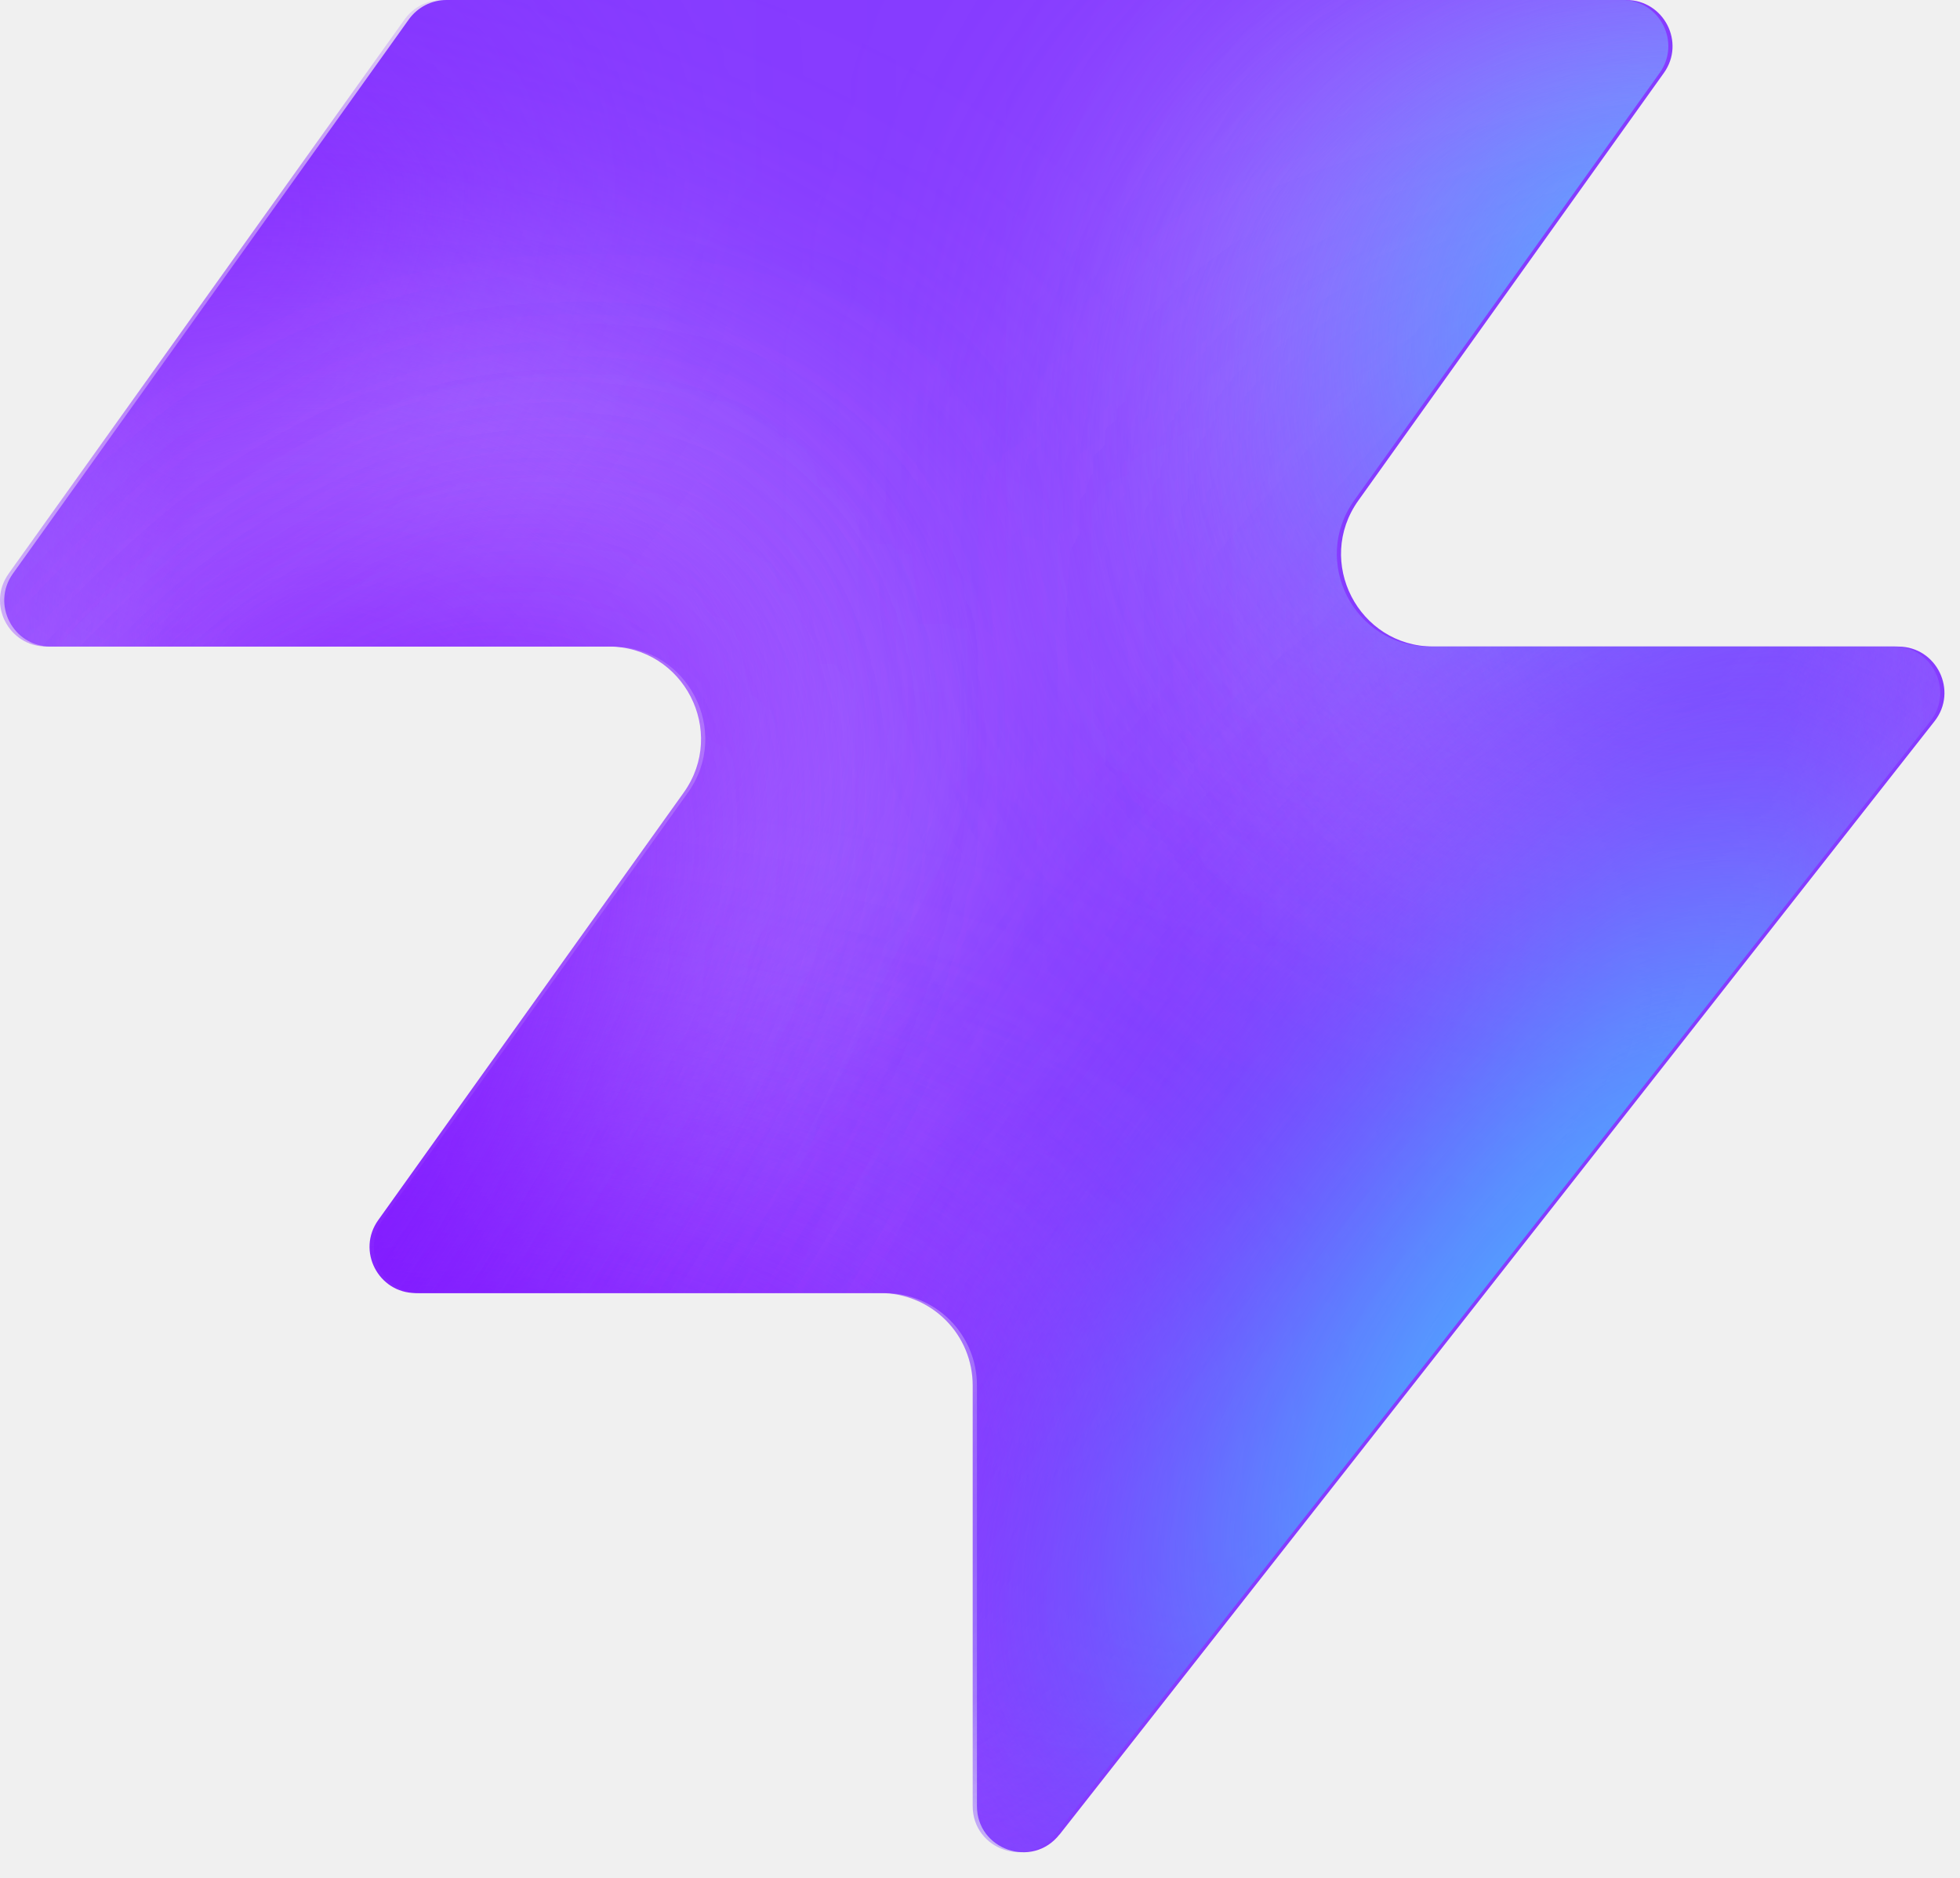
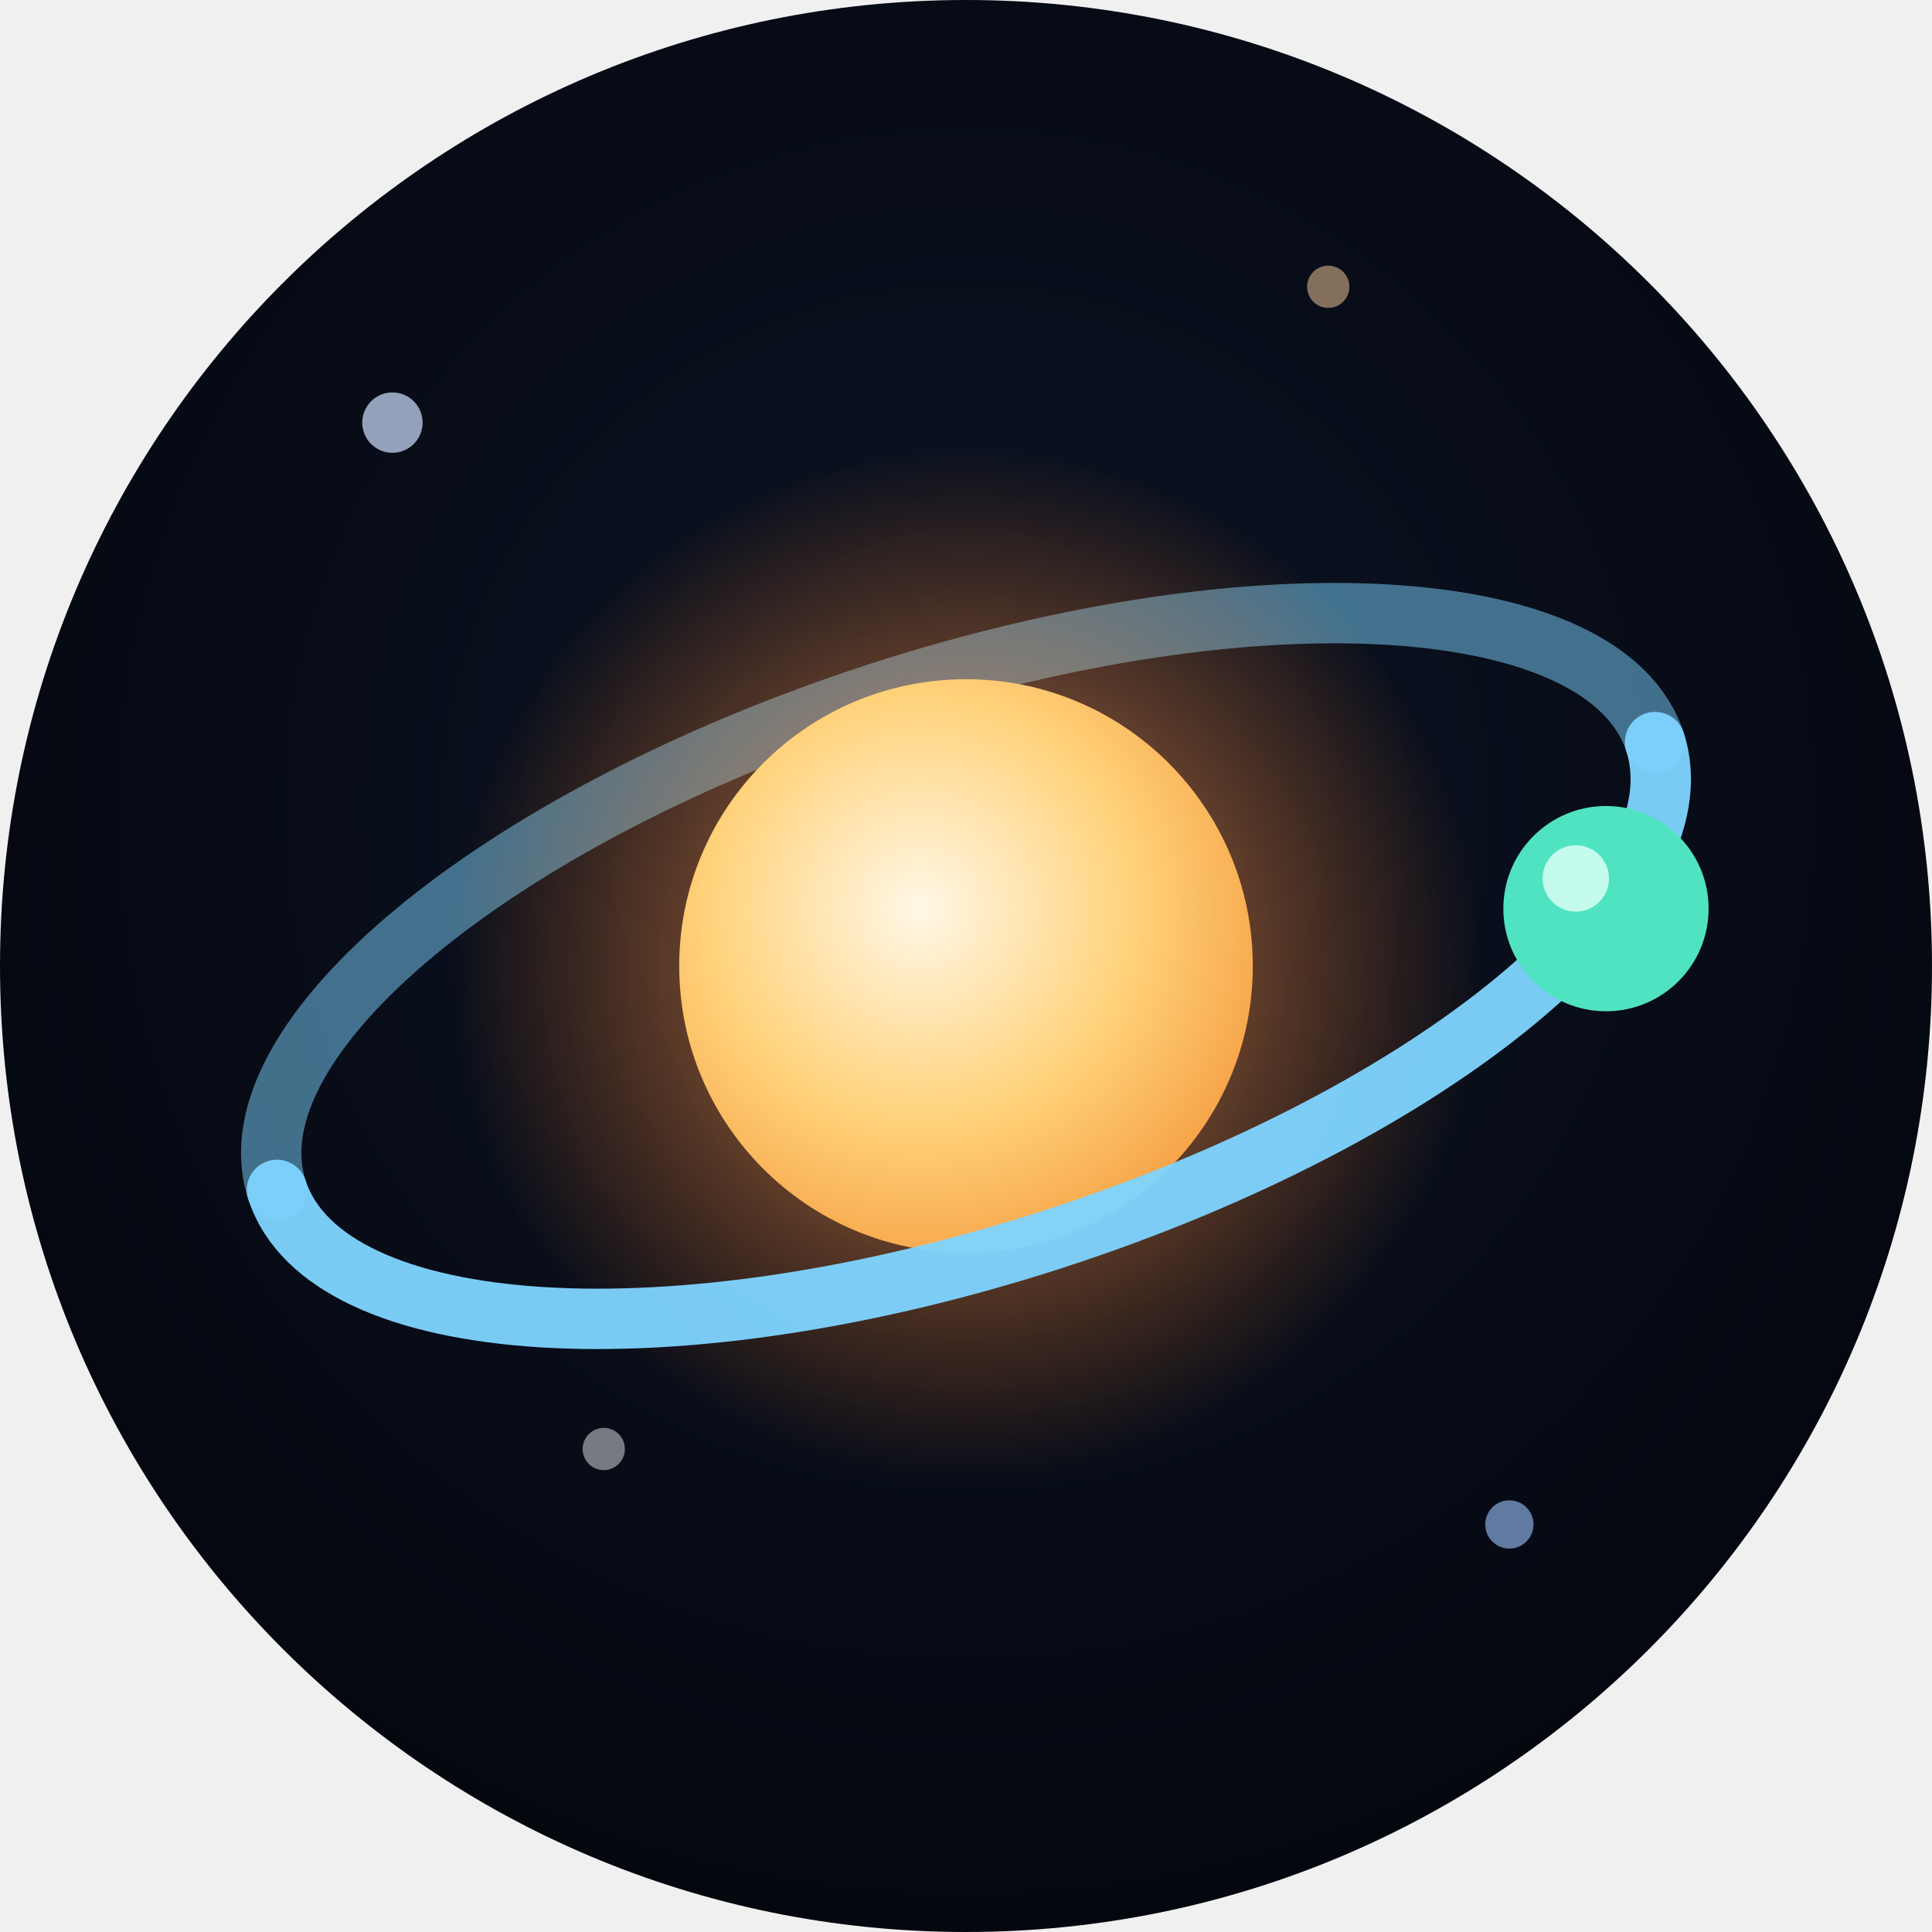
- <svg xmlns="http://www.w3.org/2000/svg" width="48" height="46" fill="none" viewBox="0 0 48 46">
-   <path fill="#863bff" d="M25.946 44.938c-.664.845-2.021.375-2.021-.698V33.937a2.26 2.26 0 0 0-2.262-2.262H10.287c-.92 0-1.456-1.04-.92-1.788l7.48-10.471c1.07-1.497 0-3.578-1.842-3.578H1.237c-.92 0-1.456-1.04-.92-1.788L10.013.474c.214-.297.556-.474.92-.474h28.894c.92 0 1.456 1.04.92 1.788l-7.48 10.471c-1.07 1.498 0 3.579 1.842 3.579h11.377c.943 0 1.473 1.088.89 1.83L25.947 44.94z" style="fill:#863bff;fill:color(display-p3 .525 .23 1);fill-opacity:1" />
-   <mask id="a" width="48" height="46" x="0" y="0" maskUnits="userSpaceOnUse" style="mask-type:alpha">
-     <path fill="#000" d="M25.842 44.938c-.664.844-2.021.375-2.021-.698V33.937a2.26 2.26 0 0 0-2.262-2.262H10.183c-.92 0-1.456-1.04-.92-1.788l7.48-10.471c1.07-1.498 0-3.579-1.842-3.579H1.133c-.92 0-1.456-1.04-.92-1.787L9.91.473c.214-.297.556-.474.92-.474h28.894c.92 0 1.456 1.04.92 1.788l-7.48 10.471c-1.07 1.498 0 3.578 1.842 3.578h11.377c.943 0 1.473 1.088.89 1.832L25.843 44.94z" style="fill:#000;fill-opacity:1" />
-   </mask>
-   <g mask="url(#a)">
-     <g filter="url(#b)">
-       <ellipse cx="5.508" cy="14.704" fill="#ede6ff" rx="5.508" ry="14.704" style="fill:#ede6ff;fill:color(display-p3 .927 .903 1);fill-opacity:1" transform="matrix(.00324 1 1 -.00324 -4.47 31.516)" />
-     </g>
-     <g filter="url(#c)">
-       <ellipse cx="10.399" cy="29.851" fill="#ede6ff" rx="10.399" ry="29.851" style="fill:#ede6ff;fill:color(display-p3 .927 .903 1);fill-opacity:1" transform="matrix(.00324 1 1 -.00324 -39.328 7.883)" />
-     </g>
-     <g filter="url(#d)">
-       <ellipse cx="5.508" cy="30.487" fill="#7e14ff" rx="5.508" ry="30.487" style="fill:#7e14ff;fill:color(display-p3 .492 .077 1);fill-opacity:1" transform="rotate(89.814 -25.913 -14.639)scale(1 -1)" />
-     </g>
-     <g filter="url(#e)">
-       <ellipse cx="5.508" cy="30.599" fill="#7e14ff" rx="5.508" ry="30.599" style="fill:#7e14ff;fill:color(display-p3 .492 .077 1);fill-opacity:1" transform="rotate(89.814 -32.644 -3.334)scale(1 -1)" />
-     </g>
-     <g filter="url(#f)">
-       <ellipse cx="5.508" cy="30.599" fill="#7e14ff" rx="5.508" ry="30.599" style="fill:#7e14ff;fill:color(display-p3 .492 .077 1);fill-opacity:1" transform="matrix(.00324 1 1 -.00324 -34.34 30.47)" />
-     </g>
-     <g filter="url(#g)">
-       <ellipse cx="14.072" cy="22.078" fill="#ede6ff" rx="14.072" ry="22.078" style="fill:#ede6ff;fill:color(display-p3 .927 .903 1);fill-opacity:1" transform="rotate(93.35 24.506 48.493)scale(-1 1)" />
-     </g>
-     <g filter="url(#h)">
-       <ellipse cx="3.47" cy="21.501" fill="#7e14ff" rx="3.47" ry="21.501" style="fill:#7e14ff;fill:color(display-p3 .492 .077 1);fill-opacity:1" transform="rotate(89.009 28.708 47.59)scale(-1 1)" />
-     </g>
-     <g filter="url(#i)">
-       <ellipse cx="3.47" cy="21.501" fill="#7e14ff" rx="3.47" ry="21.501" style="fill:#7e14ff;fill:color(display-p3 .492 .077 1);fill-opacity:1" transform="rotate(89.009 28.708 47.59)scale(-1 1)" />
-     </g>
-     <g filter="url(#j)">
-       <ellipse cx=".387" cy="8.972" fill="#7e14ff" rx="4.407" ry="29.108" style="fill:#7e14ff;fill:color(display-p3 .492 .077 1);fill-opacity:1" transform="rotate(39.51 .387 8.972)" />
-     </g>
-     <g filter="url(#k)">
-       <ellipse cx="47.523" cy="-6.092" fill="#7e14ff" rx="4.407" ry="29.108" style="fill:#7e14ff;fill:color(display-p3 .492 .077 1);fill-opacity:1" transform="rotate(37.892 47.523 -6.092)" />
-     </g>
-     <g filter="url(#l)">
-       <ellipse cx="41.412" cy="6.333" fill="#47bfff" rx="5.971" ry="9.665" style="fill:#47bfff;fill:color(display-p3 .28 .748 1);fill-opacity:1" transform="rotate(37.892 41.412 6.333)" />
-     </g>
-     <g filter="url(#m)">
-       <ellipse cx="-1.879" cy="38.332" fill="#7e14ff" rx="4.407" ry="29.108" style="fill:#7e14ff;fill:color(display-p3 .492 .077 1);fill-opacity:1" transform="rotate(37.892 -1.88 38.332)" />
-     </g>
-     <g filter="url(#n)">
-       <ellipse cx="-1.879" cy="38.332" fill="#7e14ff" rx="4.407" ry="29.108" style="fill:#7e14ff;fill:color(display-p3 .492 .077 1);fill-opacity:1" transform="rotate(37.892 -1.88 38.332)" />
-     </g>
-     <g filter="url(#o)">
-       <ellipse cx="35.651" cy="29.907" fill="#7e14ff" rx="4.407" ry="29.108" style="fill:#7e14ff;fill:color(display-p3 .492 .077 1);fill-opacity:1" transform="rotate(37.892 35.651 29.907)" />
-     </g>
-     <g filter="url(#p)">
-       <ellipse cx="38.418" cy="32.4" fill="#47bfff" rx="5.971" ry="15.297" style="fill:#47bfff;fill:color(display-p3 .28 .748 1);fill-opacity:1" transform="rotate(37.892 38.418 32.4)" />
-     </g>
+ <svg xmlns="http://www.w3.org/2000/svg" viewBox="0 0 64 64">
+   <defs>
+     <radialGradient id="bg" cx="50%" cy="42%" r="62%">
+       <stop offset="0%" stop-color="#0c1526" />
+       <stop offset="100%" stop-color="#04060d" />
+     </radialGradient>
+     <radialGradient id="glow" cx="50%" cy="50%" r="50%">
+       <stop offset="0%" stop-color="#ffb45e" stop-opacity="0.9" />
+       <stop offset="55%" stop-color="#ff8e3c" stop-opacity="0.35" />
+       <stop offset="100%" stop-color="#ff7a1c" stop-opacity="0" />
+     </radialGradient>
+     <radialGradient id="star" cx="42%" cy="40%" r="68%">
+       <stop offset="0%" stop-color="#fff7e6" />
+       <stop offset="55%" stop-color="#ffd27a" />
+       <stop offset="100%" stop-color="#f59b3e" />
+     </radialGradient>
+   </defs>
+   <circle cx="32" cy="32" r="32" fill="url(#bg)" />
+   <circle cx="13" cy="14" r="1" fill="#cfe0ff" opacity="0.7" />
+   <circle cx="50" cy="50.5" r="0.8" fill="#9cc4ff" opacity="0.6" />
+   <circle cx="20" cy="48" r="0.7" fill="#ffffff" opacity="0.45" />
+   <circle cx="44" cy="9.5" r="0.7" fill="#ffd2a1" opacity="0.5" />
+   <g transform="rotate(-18 32 32)">
+     <path d="M 8 32 A 24 9.5 0 0 1 56 32" fill="none" stroke="#7fd4ff" stroke-opacity="0.5" stroke-width="2" stroke-linecap="round" />
  </g>
-   <defs>
-     <filter id="b" width="60.045" height="41.654" x="-19.77" y="16.149" color-interpolation-filters="sRGB" filterUnits="userSpaceOnUse">
-       <feFlood flood-opacity="0" result="BackgroundImageFix" />
-       <feBlend in="SourceGraphic" in2="BackgroundImageFix" result="shape" />
-       <feGaussianBlur result="effect1_foregroundBlur_2002_17158" stdDeviation="7.659" />
-     </filter>
-     <filter id="c" width="90.34" height="51.437" x="-54.613" y="-7.533" color-interpolation-filters="sRGB" filterUnits="userSpaceOnUse">
-       <feFlood flood-opacity="0" result="BackgroundImageFix" />
-       <feBlend in="SourceGraphic" in2="BackgroundImageFix" result="shape" />
-       <feGaussianBlur result="effect1_foregroundBlur_2002_17158" stdDeviation="7.659" />
-     </filter>
-     <filter id="d" width="79.355" height="29.4" x="-49.64" y="2.03" color-interpolation-filters="sRGB" filterUnits="userSpaceOnUse">
-       <feFlood flood-opacity="0" result="BackgroundImageFix" />
-       <feBlend in="SourceGraphic" in2="BackgroundImageFix" result="shape" />
-       <feGaussianBlur result="effect1_foregroundBlur_2002_17158" stdDeviation="4.596" />
-     </filter>
-     <filter id="e" width="79.579" height="29.4" x="-45.045" y="20.029" color-interpolation-filters="sRGB" filterUnits="userSpaceOnUse">
-       <feFlood flood-opacity="0" result="BackgroundImageFix" />
-       <feBlend in="SourceGraphic" in2="BackgroundImageFix" result="shape" />
-       <feGaussianBlur result="effect1_foregroundBlur_2002_17158" stdDeviation="4.596" />
-     </filter>
-     <filter id="f" width="79.579" height="29.4" x="-43.513" y="21.178" color-interpolation-filters="sRGB" filterUnits="userSpaceOnUse">
-       <feFlood flood-opacity="0" result="BackgroundImageFix" />
-       <feBlend in="SourceGraphic" in2="BackgroundImageFix" result="shape" />
-       <feGaussianBlur result="effect1_foregroundBlur_2002_17158" stdDeviation="4.596" />
-     </filter>
-     <filter id="g" width="74.749" height="58.852" x="15.756" y="-17.901" color-interpolation-filters="sRGB" filterUnits="userSpaceOnUse">
-       <feFlood flood-opacity="0" result="BackgroundImageFix" />
-       <feBlend in="SourceGraphic" in2="BackgroundImageFix" result="shape" />
-       <feGaussianBlur result="effect1_foregroundBlur_2002_17158" stdDeviation="7.659" />
-     </filter>
-     <filter id="h" width="61.377" height="25.362" x="23.548" y="2.284" color-interpolation-filters="sRGB" filterUnits="userSpaceOnUse">
-       <feFlood flood-opacity="0" result="BackgroundImageFix" />
-       <feBlend in="SourceGraphic" in2="BackgroundImageFix" result="shape" />
-       <feGaussianBlur result="effect1_foregroundBlur_2002_17158" stdDeviation="4.596" />
-     </filter>
-     <filter id="i" width="61.377" height="25.362" x="23.548" y="2.284" color-interpolation-filters="sRGB" filterUnits="userSpaceOnUse">
-       <feFlood flood-opacity="0" result="BackgroundImageFix" />
-       <feBlend in="SourceGraphic" in2="BackgroundImageFix" result="shape" />
-       <feGaussianBlur result="effect1_foregroundBlur_2002_17158" stdDeviation="4.596" />
-     </filter>
-     <filter id="j" width="56.045" height="63.649" x="-27.636" y="-22.853" color-interpolation-filters="sRGB" filterUnits="userSpaceOnUse">
-       <feFlood flood-opacity="0" result="BackgroundImageFix" />
-       <feBlend in="SourceGraphic" in2="BackgroundImageFix" result="shape" />
-       <feGaussianBlur result="effect1_foregroundBlur_2002_17158" stdDeviation="4.596" />
-     </filter>
-     <filter id="k" width="54.814" height="64.646" x="20.116" y="-38.415" color-interpolation-filters="sRGB" filterUnits="userSpaceOnUse">
-       <feFlood flood-opacity="0" result="BackgroundImageFix" />
-       <feBlend in="SourceGraphic" in2="BackgroundImageFix" result="shape" />
-       <feGaussianBlur result="effect1_foregroundBlur_2002_17158" stdDeviation="4.596" />
-     </filter>
-     <filter id="l" width="33.541" height="35.313" x="24.641" y="-11.323" color-interpolation-filters="sRGB" filterUnits="userSpaceOnUse">
-       <feFlood flood-opacity="0" result="BackgroundImageFix" />
-       <feBlend in="SourceGraphic" in2="BackgroundImageFix" result="shape" />
-       <feGaussianBlur result="effect1_foregroundBlur_2002_17158" stdDeviation="4.596" />
-     </filter>
-     <filter id="m" width="54.814" height="64.646" x="-29.286" y="6.009" color-interpolation-filters="sRGB" filterUnits="userSpaceOnUse">
-       <feFlood flood-opacity="0" result="BackgroundImageFix" />
-       <feBlend in="SourceGraphic" in2="BackgroundImageFix" result="shape" />
-       <feGaussianBlur result="effect1_foregroundBlur_2002_17158" stdDeviation="4.596" />
-     </filter>
-     <filter id="n" width="54.814" height="64.646" x="-29.286" y="6.009" color-interpolation-filters="sRGB" filterUnits="userSpaceOnUse">
-       <feFlood flood-opacity="0" result="BackgroundImageFix" />
-       <feBlend in="SourceGraphic" in2="BackgroundImageFix" result="shape" />
-       <feGaussianBlur result="effect1_foregroundBlur_2002_17158" stdDeviation="4.596" />
-     </filter>
-     <filter id="o" width="54.814" height="64.646" x="8.244" y="-2.416" color-interpolation-filters="sRGB" filterUnits="userSpaceOnUse">
-       <feFlood flood-opacity="0" result="BackgroundImageFix" />
-       <feBlend in="SourceGraphic" in2="BackgroundImageFix" result="shape" />
-       <feGaussianBlur result="effect1_foregroundBlur_2002_17158" stdDeviation="4.596" />
-     </filter>
-     <filter id="p" width="39.409" height="43.623" x="18.713" y="10.588" color-interpolation-filters="sRGB" filterUnits="userSpaceOnUse">
-       <feFlood flood-opacity="0" result="BackgroundImageFix" />
-       <feBlend in="SourceGraphic" in2="BackgroundImageFix" result="shape" />
-       <feGaussianBlur result="effect1_foregroundBlur_2002_17158" stdDeviation="4.596" />
-     </filter>
-   </defs>
+   <circle cx="32" cy="32" r="17" fill="url(#glow)" />
+   <circle cx="32" cy="32" r="9.5" fill="url(#star)" />
+   <g transform="rotate(-18 32 32)">
+     <path d="M 56 32 A 24 9.5 0 0 1 8 32" fill="none" stroke="#7fd4ff" stroke-opacity="0.95" stroke-width="2" stroke-linecap="round" />
+   </g>
+   <circle cx="53.2" cy="30.1" r="3.4" fill="#4fe3c1" />
+   <circle cx="52.2" cy="29.1" r="1.1" fill="#d8fff4" opacity="0.85" />
</svg>
